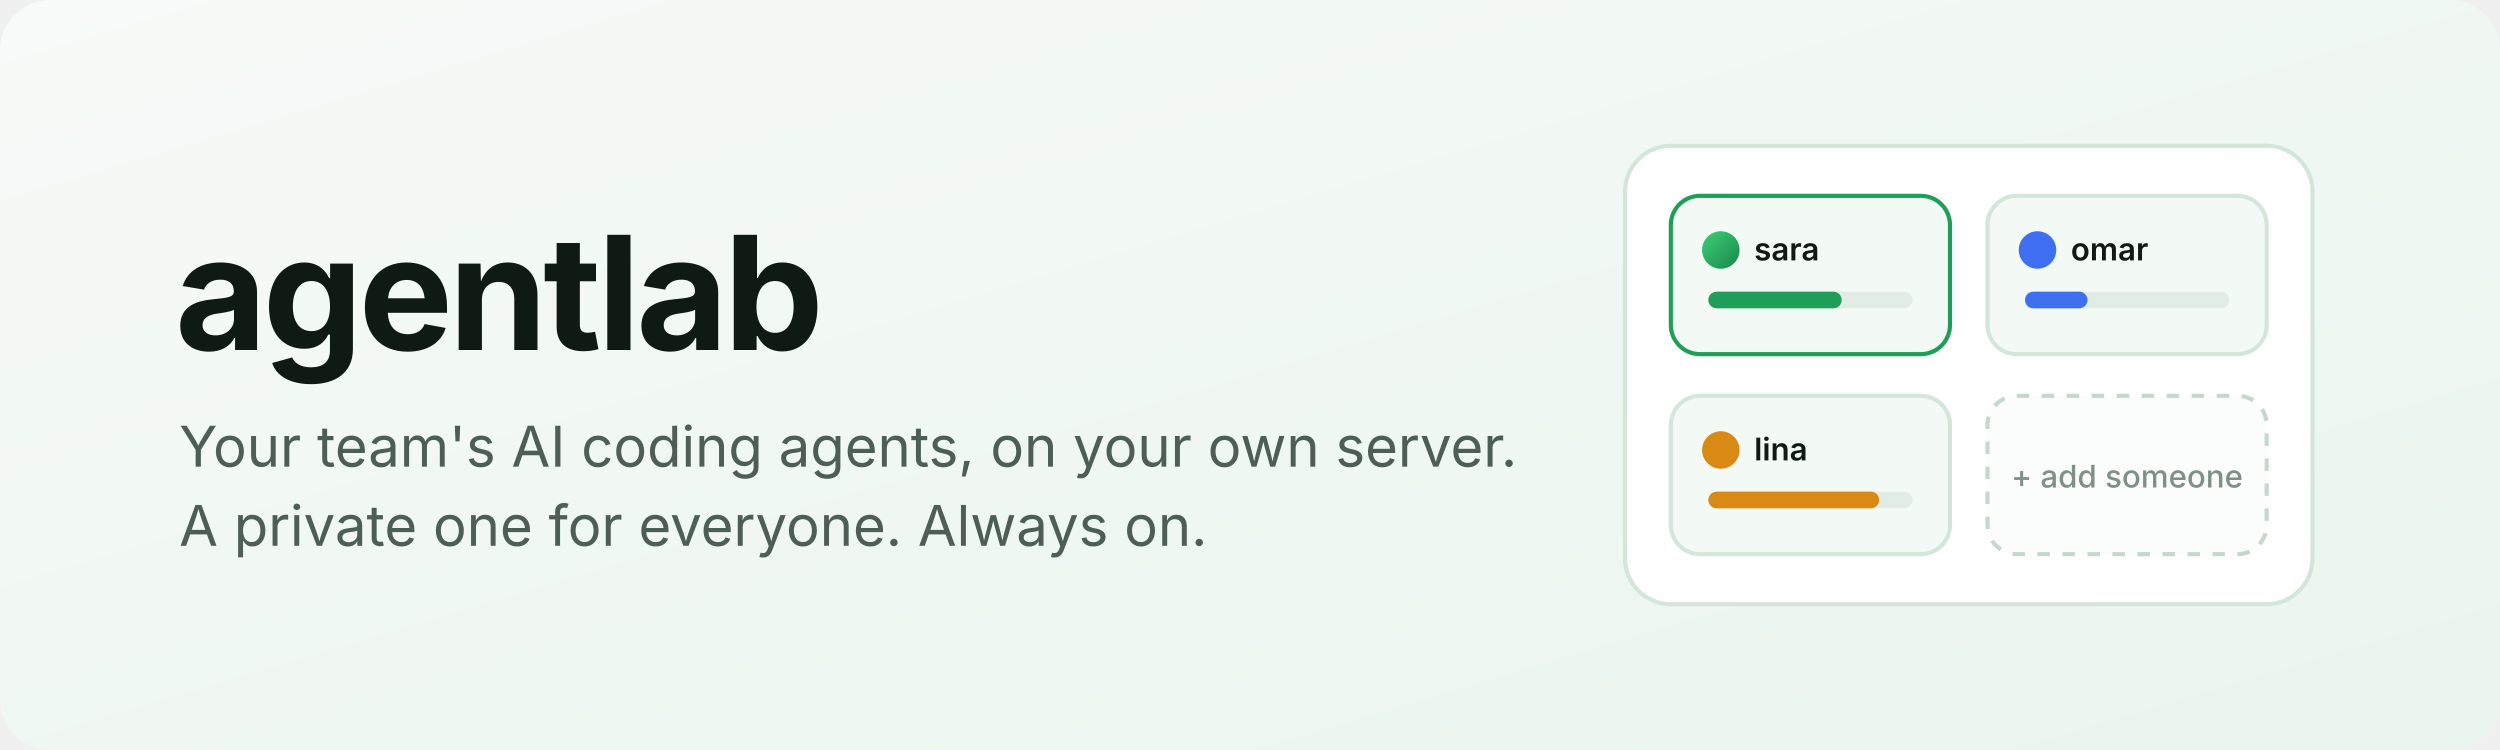
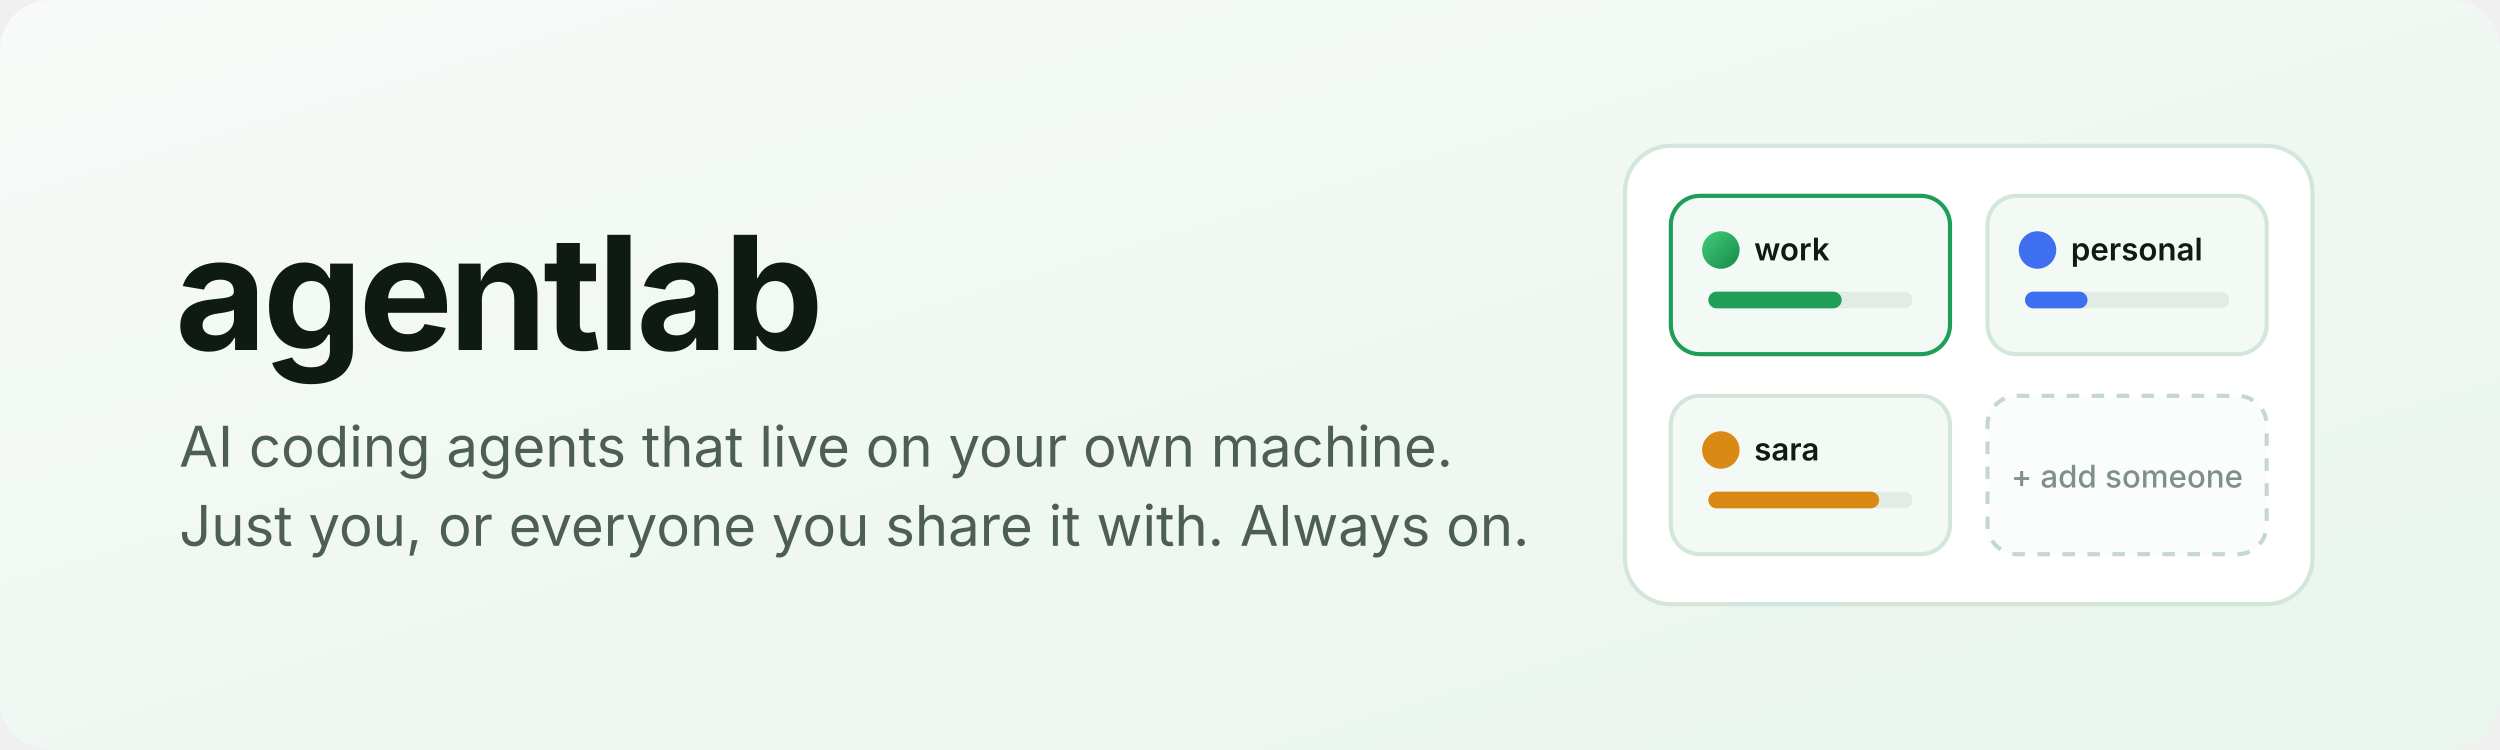
<svg xmlns="http://www.w3.org/2000/svg" width="1200" height="360" viewBox="0 0 1200 360" font-family="-apple-system, BlinkMacSystemFont, 'Segoe UI', Inter, Helvetica, Arial, sans-serif">
  <defs>
    <linearGradient id="bg" x1="0" y1="0" x2="1" y2="1">
      <stop offset="0" stop-color="#f7faf8" />
      <stop offset="1" stop-color="#e9f5ed" />
    </linearGradient>
    <linearGradient id="leaf" x1="0" y1="0" x2="1" y2="1">
      <stop offset="0" stop-color="#3fcf78" />
      <stop offset="1" stop-color="#16884a" />
    </linearGradient>
  </defs>
  <rect width="1200" height="360" rx="24" fill="url(#bg)" />
  <g transform="translate(84 112)">
    <text x="0" y="56" font-size="76" font-weight="700" fill="#0f1a14" letter-spacing="-2">agentlab</text>
-     <text x="2" y="112" font-size="27" fill="#4d5e55">Your team's AI coding agents, on your own server.</text>
-     <text x="2" y="150" font-size="27" fill="#4d5e55">A private one for everyone. Always on.</text>
+     <text x="2" y="112" font-size="27" fill="#4d5e55">AI coding agents that live on your own machine.</text>
+     <text x="2" y="150" font-size="27" fill="#4d5e55">Just you, or everyone you share it with. Always on.</text>
  </g>
  <g transform="translate(780 70)">
    <rect x="0" y="0" width="330" height="220" rx="22" fill="#ffffff" stroke="#d3e6da" stroke-width="2" />
    <g font-size="15" font-weight="600">
      <rect x="22" y="24" width="134" height="76" rx="14" fill="#f3faf5" stroke="#1f9e57" stroke-width="2" />
      <circle cx="46" cy="50" r="9" fill="url(#leaf)" />
-       <text x="62" y="55" fill="#0f1a14">sara</text>
+       <text x="62" y="55" fill="#0f1a14">work</text>
      <rect x="40" y="70" width="98" height="8" rx="4" fill="#e1ece5" />
      <rect x="40" y="70" width="64" height="8" rx="4" fill="#1f9e57" />
      <rect x="174" y="24" width="134" height="76" rx="14" fill="#f3faf5" stroke="#d3e6da" stroke-width="2" />
      <circle cx="198" cy="50" r="9" fill="#3d6ff0" />
-       <text x="214" y="55" fill="#0f1a14">omar</text>
+       <text x="214" y="55" fill="#0f1a14">personal</text>
      <rect x="192" y="70" width="98" height="8" rx="4" fill="#e1ece5" />
      <rect x="192" y="70" width="30" height="8" rx="4" fill="#3d6ff0" />
      <rect x="22" y="120" width="134" height="76" rx="14" fill="#f3faf5" stroke="#d3e6da" stroke-width="2" />
      <circle cx="46" cy="146" r="9" fill="#d98a14" />
-       <text x="62" y="151" fill="#0f1a14">lina</text>
+       <text x="62" y="151" fill="#0f1a14">sara</text>
      <rect x="40" y="166" width="98" height="8" rx="4" fill="#e1ece5" />
      <rect x="40" y="166" width="82" height="8" rx="4" fill="#d98a14" />
      <rect x="174" y="120" width="134" height="76" rx="14" fill="#fafdfb" stroke="#c4d8cb" stroke-width="2" stroke-dasharray="6 6" />
      <text x="241" y="164" fill="#7f9187" text-anchor="middle" font-weight="500">+ add someone</text>
    </g>
  </g>
</svg>
